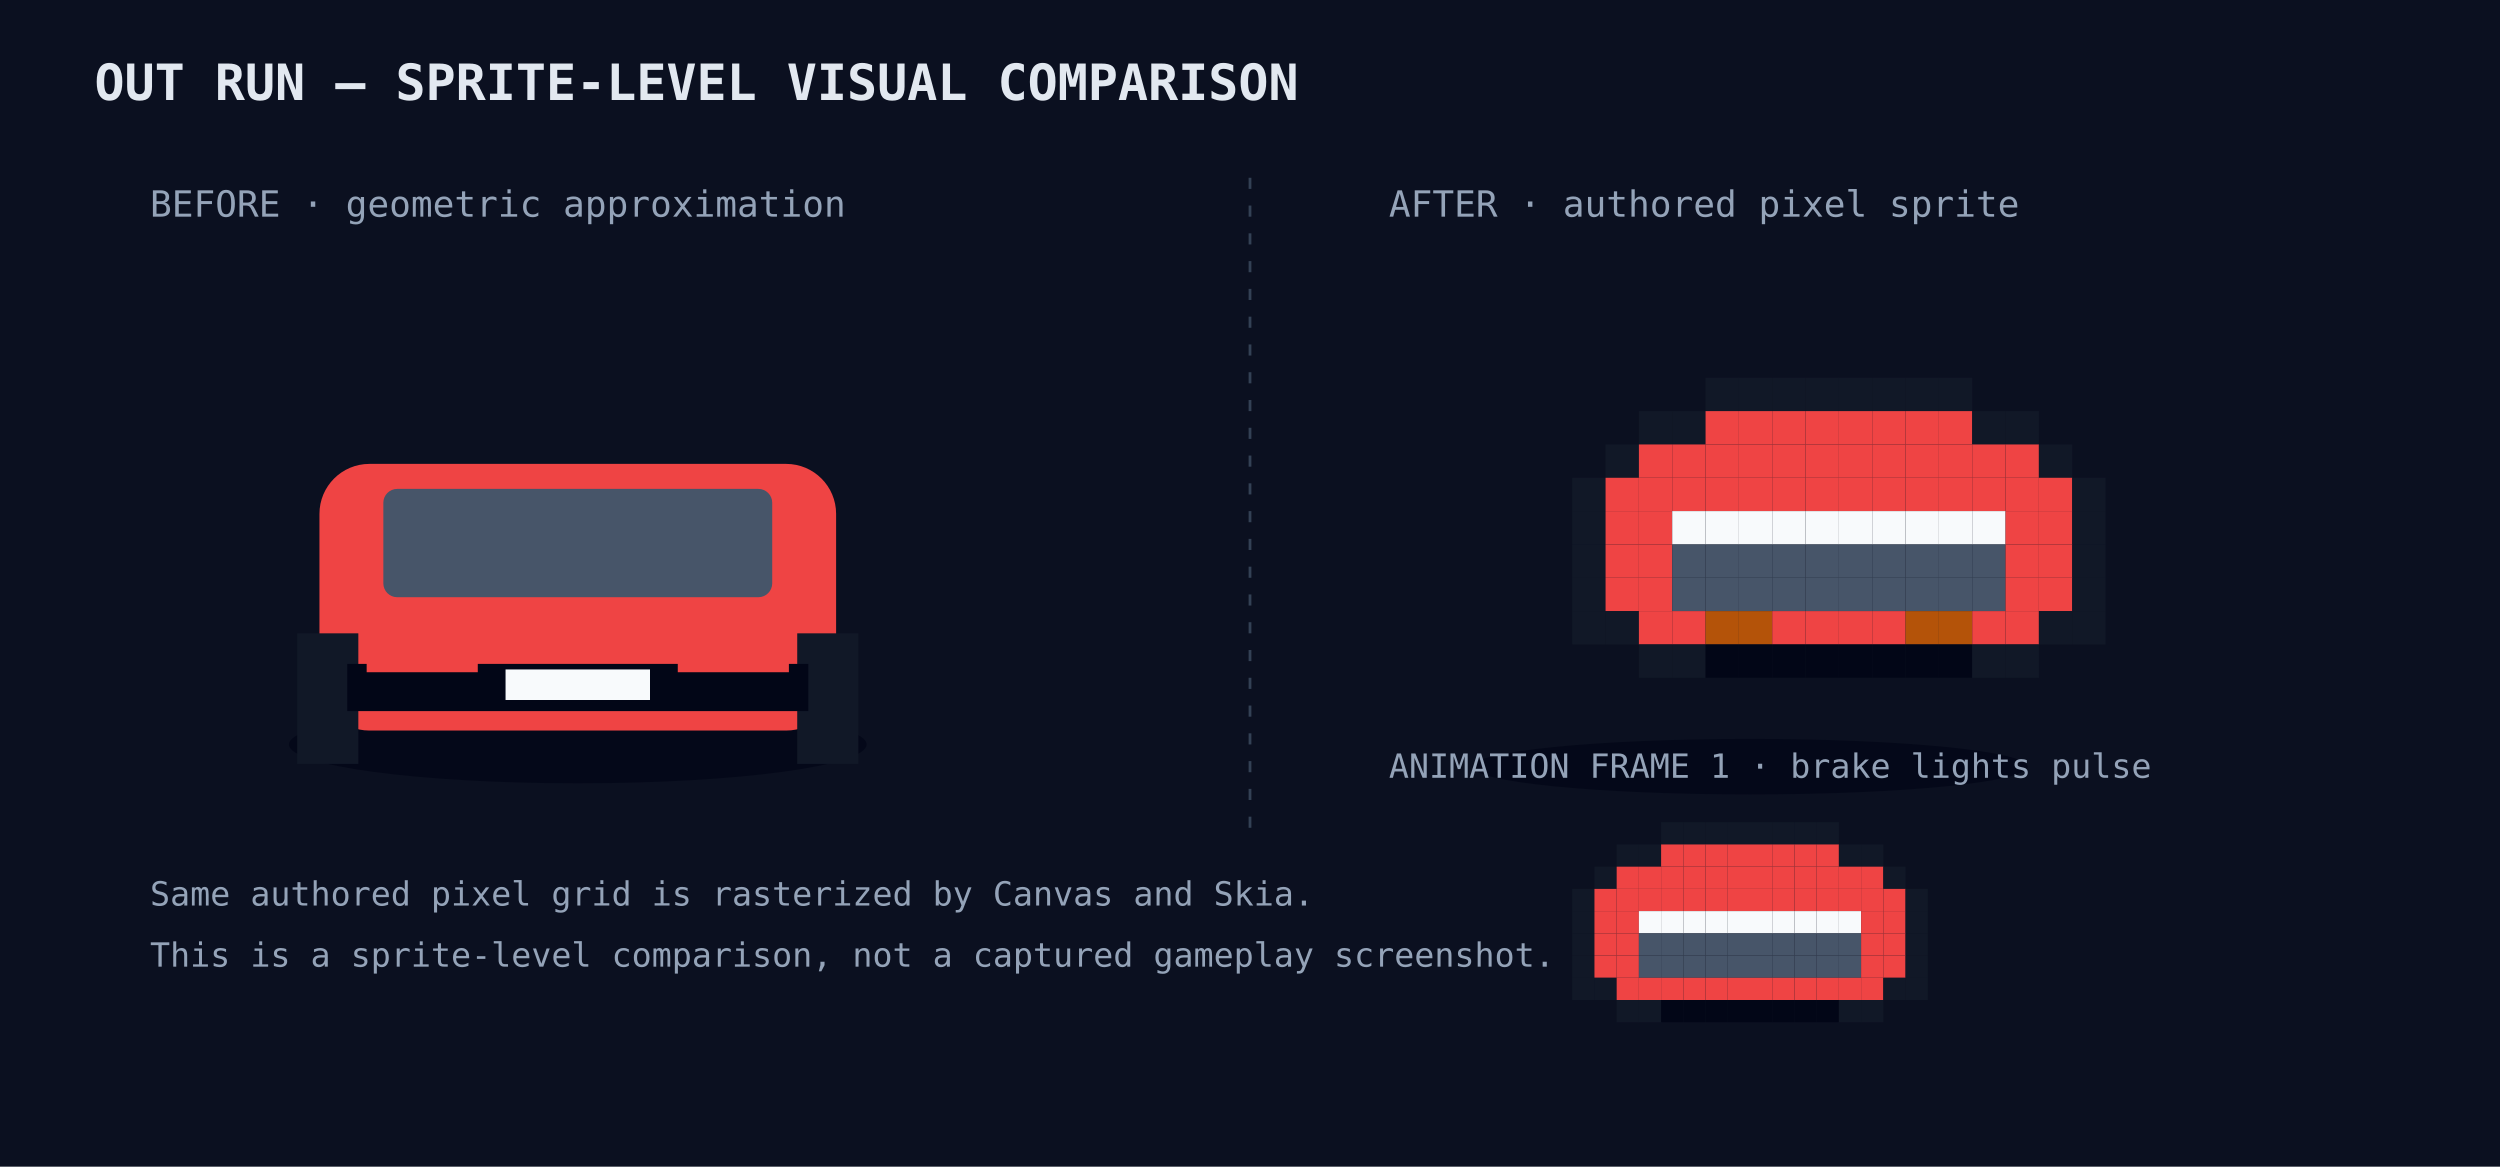
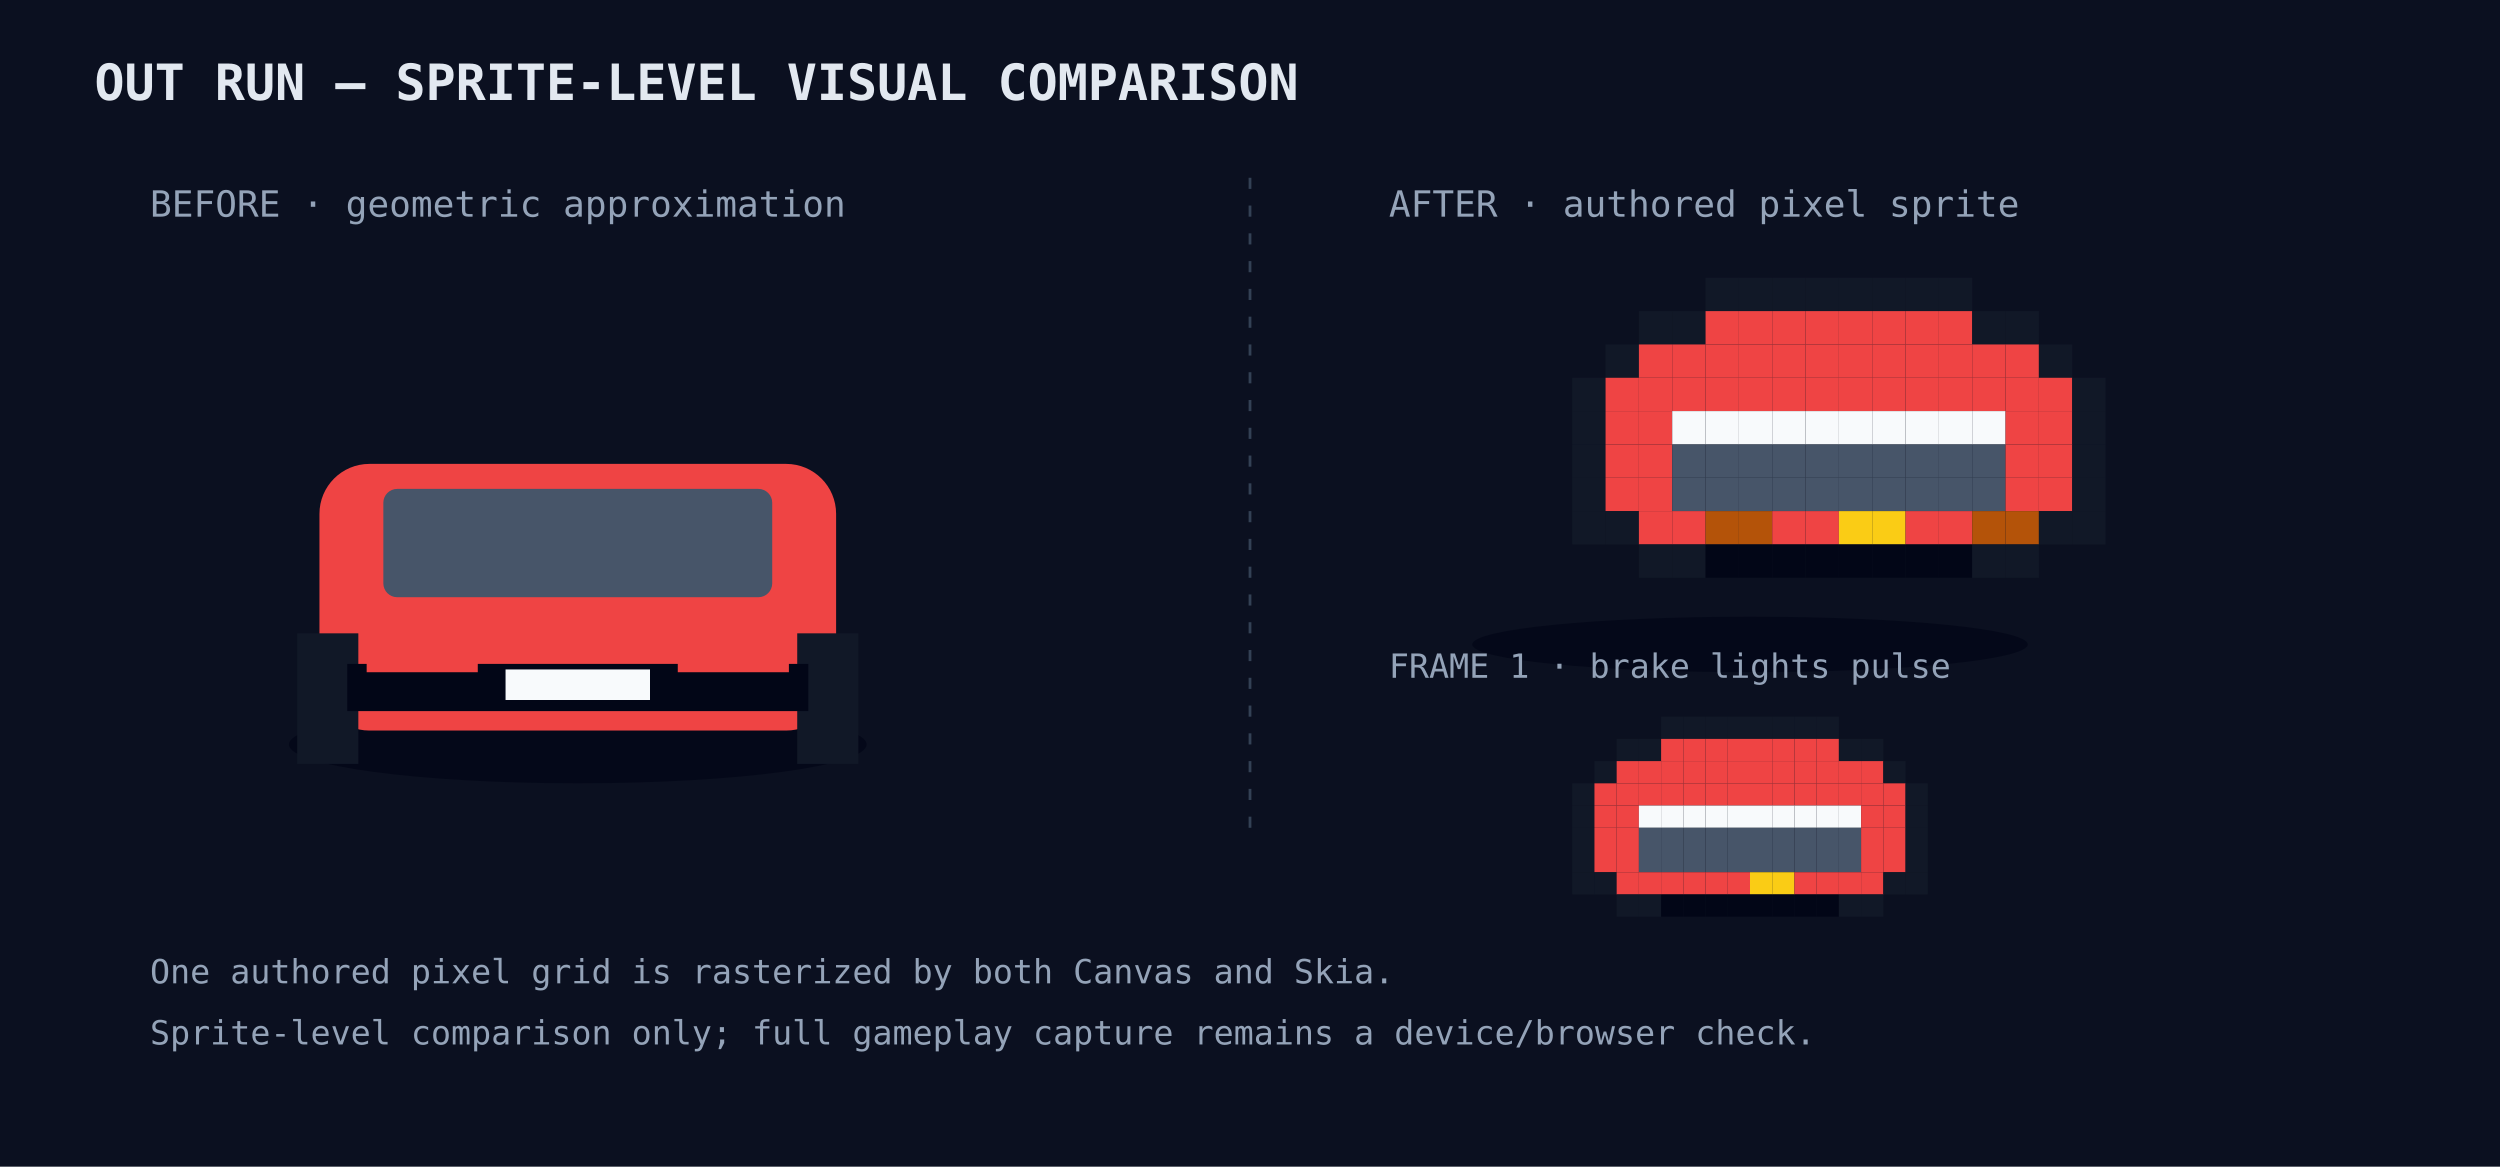
<svg xmlns="http://www.w3.org/2000/svg" width="900" height="420" viewBox="0 0 900 420">
  <rect width="900" height="420" fill="#0b1020" />
  <g font-family="monospace" fill="#e2e8f0">
    <text x="34" y="36" font-size="18" font-weight="bold">OUT RUN — SPRITE-LEVEL VISUAL COMPARISON</text>
    <text x="54" y="78" font-size="13" fill="#94a3b8">BEFORE · geometric approximation</text>
    <text x="500" y="78" font-size="13" fill="#94a3b8">AFTER · authored pixel sprite</text>
-     <path d="M450 64V300" stroke="#334155" stroke-dasharray="4 6" />
+     <path d="M450 64V302" stroke="#334155" stroke-dasharray="4 6" />
  </g>
  <g transform="translate(90 132)">
    <ellipse cx="118" cy="136" rx="104" ry="14" fill="#020617" opacity=".75" />
    <rect x="25" y="35" width="186" height="96" rx="18" fill="#ef4444" />
    <rect x="48" y="44" width="140" height="39" rx="5" fill="#475569" />
    <rect x="17" y="96" width="22" height="47" fill="#111827" />
    <rect x="197" y="96" width="22" height="47" fill="#111827" />
    <rect x="35" y="107" width="166" height="17" fill="#020617" />
    <rect x="42" y="91" width="40" height="19" fill="#ef4444" />
    <rect x="154" y="91" width="40" height="19" fill="#ef4444" />
    <rect x="92" y="109" width="52" height="11" fill="#f8fafc" />
  </g>
-   <g transform="translate(500 126)">
-     <ellipse cx="130" cy="150" rx="100" ry="10" fill="#020617" opacity=".75" />
-     <rect x="114" y="10" width="12" height="12" fill="#111827" />
-     <rect x="126" y="10" width="12" height="12" fill="#111827" />
-     <rect x="138" y="10" width="12" height="12" fill="#111827" />
-     <rect x="150" y="10" width="12" height="12" fill="#111827" />
-     <rect x="162" y="10" width="12" height="12" fill="#111827" />
-     <rect x="174" y="10" width="12" height="12" fill="#111827" />
-     <rect x="186" y="10" width="12" height="12" fill="#111827" />
-     <rect x="198" y="10" width="12" height="12" fill="#111827" />
-     <rect x="90" y="22" width="12" height="12" fill="#111827" />
-     <rect x="102" y="22" width="12" height="12" fill="#111827" />
-     <rect x="114" y="22" width="12" height="12" fill="#ef4444" />
-     <rect x="126" y="22" width="12" height="12" fill="#ef4444" />
-     <rect x="138" y="22" width="12" height="12" fill="#ef4444" />
-     <rect x="150" y="22" width="12" height="12" fill="#ef4444" />
-     <rect x="162" y="22" width="12" height="12" fill="#ef4444" />
-     <rect x="174" y="22" width="12" height="12" fill="#ef4444" />
-     <rect x="186" y="22" width="12" height="12" fill="#ef4444" />
-     <rect x="198" y="22" width="12" height="12" fill="#ef4444" />
-     <rect x="210" y="22" width="12" height="12" fill="#111827" />
-     <rect x="222" y="22" width="12" height="12" fill="#111827" />
-     <rect x="78" y="34" width="12" height="12" fill="#111827" />
-     <rect x="90" y="34" width="12" height="12" fill="#ef4444" />
-     <rect x="102" y="34" width="12" height="12" fill="#ef4444" />
-     <rect x="114" y="34" width="12" height="12" fill="#ef4444" />
-     <rect x="126" y="34" width="12" height="12" fill="#ef4444" />
-     <rect x="138" y="34" width="12" height="12" fill="#ef4444" />
-     <rect x="150" y="34" width="12" height="12" fill="#ef4444" />
-     <rect x="162" y="34" width="12" height="12" fill="#ef4444" />
-     <rect x="174" y="34" width="12" height="12" fill="#ef4444" />
-     <rect x="186" y="34" width="12" height="12" fill="#ef4444" />
-     <rect x="198" y="34" width="12" height="12" fill="#ef4444" />
-     <rect x="210" y="34" width="12" height="12" fill="#ef4444" />
-     <rect x="222" y="34" width="12" height="12" fill="#ef4444" />
-     <rect x="234" y="34" width="12" height="12" fill="#111827" />
-     <rect x="66" y="46" width="12" height="12" fill="#111827" />
-     <rect x="78" y="46" width="12" height="12" fill="#ef4444" />
-     <rect x="90" y="46" width="12" height="12" fill="#ef4444" />
-     <rect x="102" y="46" width="12" height="12" fill="#ef4444" />
-     <rect x="114" y="46" width="12" height="12" fill="#ef4444" />
-     <rect x="126" y="46" width="12" height="12" fill="#ef4444" />
-     <rect x="138" y="46" width="12" height="12" fill="#ef4444" />
-     <rect x="150" y="46" width="12" height="12" fill="#ef4444" />
-     <rect x="162" y="46" width="12" height="12" fill="#ef4444" />
-     <rect x="174" y="46" width="12" height="12" fill="#ef4444" />
-     <rect x="186" y="46" width="12" height="12" fill="#ef4444" />
-     <rect x="198" y="46" width="12" height="12" fill="#ef4444" />
-     <rect x="210" y="46" width="12" height="12" fill="#ef4444" />
-     <rect x="222" y="46" width="12" height="12" fill="#ef4444" />
-     <rect x="234" y="46" width="12" height="12" fill="#ef4444" />
-     <rect x="246" y="46" width="12" height="12" fill="#111827" />
-     <rect x="66" y="58" width="12" height="12" fill="#111827" />
-     <rect x="78" y="58" width="12" height="12" fill="#ef4444" />
-     <rect x="90" y="58" width="12" height="12" fill="#ef4444" />
-     <rect x="102" y="58" width="12" height="12" fill="#f8fafc" />
-     <rect x="114" y="58" width="12" height="12" fill="#f8fafc" />
-     <rect x="126" y="58" width="12" height="12" fill="#f8fafc" />
-     <rect x="138" y="58" width="12" height="12" fill="#f8fafc" />
-     <rect x="150" y="58" width="12" height="12" fill="#f8fafc" />
-     <rect x="162" y="58" width="12" height="12" fill="#f8fafc" />
-     <rect x="174" y="58" width="12" height="12" fill="#f8fafc" />
-     <rect x="186" y="58" width="12" height="12" fill="#f8fafc" />
-     <rect x="198" y="58" width="12" height="12" fill="#f8fafc" />
-     <rect x="210" y="58" width="12" height="12" fill="#f8fafc" />
-     <rect x="222" y="58" width="12" height="12" fill="#ef4444" />
-     <rect x="234" y="58" width="12" height="12" fill="#ef4444" />
-     <rect x="246" y="58" width="12" height="12" fill="#111827" />
-     <rect x="66" y="70" width="12" height="12" fill="#111827" />
-     <rect x="78" y="70" width="12" height="12" fill="#ef4444" />
-     <rect x="90" y="70" width="12" height="12" fill="#ef4444" />
-     <rect x="102" y="70" width="12" height="12" fill="#475569" />
-     <rect x="114" y="70" width="12" height="12" fill="#475569" />
-     <rect x="126" y="70" width="12" height="12" fill="#475569" />
-     <rect x="138" y="70" width="12" height="12" fill="#475569" />
-     <rect x="150" y="70" width="12" height="12" fill="#475569" />
-     <rect x="162" y="70" width="12" height="12" fill="#475569" />
-     <rect x="174" y="70" width="12" height="12" fill="#475569" />
-     <rect x="186" y="70" width="12" height="12" fill="#475569" />
-     <rect x="198" y="70" width="12" height="12" fill="#475569" />
-     <rect x="210" y="70" width="12" height="12" fill="#475569" />
-     <rect x="222" y="70" width="12" height="12" fill="#ef4444" />
-     <rect x="234" y="70" width="12" height="12" fill="#ef4444" />
-     <rect x="246" y="70" width="12" height="12" fill="#111827" />
-     <rect x="66" y="82" width="12" height="12" fill="#111827" />
-     <rect x="78" y="82" width="12" height="12" fill="#ef4444" />
-     <rect x="90" y="82" width="12" height="12" fill="#ef4444" />
-     <rect x="102" y="82" width="12" height="12" fill="#475569" />
-     <rect x="114" y="82" width="12" height="12" fill="#475569" />
-     <rect x="126" y="82" width="12" height="12" fill="#475569" />
-     <rect x="138" y="82" width="12" height="12" fill="#475569" />
-     <rect x="150" y="82" width="12" height="12" fill="#475569" />
-     <rect x="162" y="82" width="12" height="12" fill="#475569" />
-     <rect x="174" y="82" width="12" height="12" fill="#475569" />
-     <rect x="186" y="82" width="12" height="12" fill="#475569" />
-     <rect x="198" y="82" width="12" height="12" fill="#475569" />
-     <rect x="210" y="82" width="12" height="12" fill="#475569" />
-     <rect x="222" y="82" width="12" height="12" fill="#ef4444" />
-     <rect x="234" y="82" width="12" height="12" fill="#ef4444" />
-     <rect x="246" y="82" width="12" height="12" fill="#111827" />
-     <rect x="66" y="94" width="12" height="12" fill="#111827" />
-     <rect x="78" y="94" width="12" height="12" fill="#111827" />
-     <rect x="90" y="94" width="12" height="12" fill="#ef4444" />
-     <rect x="102" y="94" width="12" height="12" fill="#ef4444" />
-     <rect x="114" y="94" width="12" height="12" fill="#b45309" />
-     <rect x="126" y="94" width="12" height="12" fill="#b45309" />
-     <rect x="138" y="94" width="12" height="12" fill="#ef4444" />
-     <rect x="150" y="94" width="12" height="12" fill="#ef4444" />
-     <rect x="162" y="94" width="12" height="12" fill="#ef4444" />
-     <rect x="174" y="94" width="12" height="12" fill="#ef4444" />
-     <rect x="186" y="94" width="12" height="12" fill="#b45309" />
-     <rect x="198" y="94" width="12" height="12" fill="#b45309" />
-     <rect x="210" y="94" width="12" height="12" fill="#ef4444" />
-     <rect x="222" y="94" width="12" height="12" fill="#ef4444" />
-     <rect x="234" y="94" width="12" height="12" fill="#111827" />
-     <rect x="246" y="94" width="12" height="12" fill="#111827" />
-     <rect x="90" y="106" width="12" height="12" fill="#111827" />
-     <rect x="102" y="106" width="12" height="12" fill="#111827" />
-     <rect x="114" y="106" width="12" height="12" fill="#020617" />
-     <rect x="126" y="106" width="12" height="12" fill="#020617" />
-     <rect x="138" y="106" width="12" height="12" fill="#020617" />
-     <rect x="150" y="106" width="12" height="12" fill="#020617" />
-     <rect x="162" y="106" width="12" height="12" fill="#020617" />
-     <rect x="174" y="106" width="12" height="12" fill="#020617" />
-     <rect x="186" y="106" width="12" height="12" fill="#020617" />
-     <rect x="198" y="106" width="12" height="12" fill="#020617" />
-     <rect x="210" y="106" width="12" height="12" fill="#111827" />
-     <rect x="222" y="106" width="12" height="12" fill="#111827" />
-   </g>
-   <g transform="translate(500 280)">
-     <text x="0" y="0" font-family="monospace" font-size="12" fill="#94a3b8">ANIMATION FRAME 1 · brake lights pulse</text>
-     <rect x="98" y="16" width="8" height="8" fill="#111827" />
-     <rect x="106" y="16" width="8" height="8" fill="#111827" />
-     <rect x="114" y="16" width="8" height="8" fill="#111827" />
-     <rect x="122" y="16" width="8" height="8" fill="#111827" />
-     <rect x="130" y="16" width="8" height="8" fill="#111827" />
-     <rect x="138" y="16" width="8" height="8" fill="#111827" />
-     <rect x="146" y="16" width="8" height="8" fill="#111827" />
-     <rect x="154" y="16" width="8" height="8" fill="#111827" />
-     <rect x="82" y="24" width="8" height="8" fill="#111827" />
-     <rect x="90" y="24" width="8" height="8" fill="#111827" />
-     <rect x="98" y="24" width="8" height="8" fill="#ef4444" />
-     <rect x="106" y="24" width="8" height="8" fill="#ef4444" />
-     <rect x="114" y="24" width="8" height="8" fill="#ef4444" />
-     <rect x="122" y="24" width="8" height="8" fill="#ef4444" />
-     <rect x="130" y="24" width="8" height="8" fill="#ef4444" />
-     <rect x="138" y="24" width="8" height="8" fill="#ef4444" />
-     <rect x="146" y="24" width="8" height="8" fill="#ef4444" />
-     <rect x="154" y="24" width="8" height="8" fill="#ef4444" />
-     <rect x="162" y="24" width="8" height="8" fill="#111827" />
-     <rect x="170" y="24" width="8" height="8" fill="#111827" />
-     <rect x="74" y="32" width="8" height="8" fill="#111827" />
-     <rect x="82" y="32" width="8" height="8" fill="#ef4444" />
-     <rect x="90" y="32" width="8" height="8" fill="#ef4444" />
-     <rect x="98" y="32" width="8" height="8" fill="#ef4444" />
-     <rect x="106" y="32" width="8" height="8" fill="#ef4444" />
-     <rect x="114" y="32" width="8" height="8" fill="#ef4444" />
-     <rect x="122" y="32" width="8" height="8" fill="#ef4444" />
-     <rect x="130" y="32" width="8" height="8" fill="#ef4444" />
-     <rect x="138" y="32" width="8" height="8" fill="#ef4444" />
-     <rect x="146" y="32" width="8" height="8" fill="#ef4444" />
-     <rect x="154" y="32" width="8" height="8" fill="#ef4444" />
-     <rect x="162" y="32" width="8" height="8" fill="#ef4444" />
-     <rect x="170" y="32" width="8" height="8" fill="#ef4444" />
-     <rect x="178" y="32" width="8" height="8" fill="#111827" />
-     <rect x="66" y="40" width="8" height="8" fill="#111827" />
-     <rect x="74" y="40" width="8" height="8" fill="#ef4444" />
-     <rect x="82" y="40" width="8" height="8" fill="#ef4444" />
-     <rect x="90" y="40" width="8" height="8" fill="#ef4444" />
-     <rect x="98" y="40" width="8" height="8" fill="#ef4444" />
-     <rect x="106" y="40" width="8" height="8" fill="#ef4444" />
-     <rect x="114" y="40" width="8" height="8" fill="#ef4444" />
-     <rect x="122" y="40" width="8" height="8" fill="#ef4444" />
-     <rect x="130" y="40" width="8" height="8" fill="#ef4444" />
-     <rect x="138" y="40" width="8" height="8" fill="#ef4444" />
-     <rect x="146" y="40" width="8" height="8" fill="#ef4444" />
-     <rect x="154" y="40" width="8" height="8" fill="#ef4444" />
-     <rect x="162" y="40" width="8" height="8" fill="#ef4444" />
-     <rect x="170" y="40" width="8" height="8" fill="#ef4444" />
-     <rect x="178" y="40" width="8" height="8" fill="#ef4444" />
-     <rect x="186" y="40" width="8" height="8" fill="#111827" />
-     <rect x="66" y="48" width="8" height="8" fill="#111827" />
-     <rect x="74" y="48" width="8" height="8" fill="#ef4444" />
-     <rect x="82" y="48" width="8" height="8" fill="#ef4444" />
-     <rect x="90" y="48" width="8" height="8" fill="#f8fafc" />
-     <rect x="98" y="48" width="8" height="8" fill="#f8fafc" />
-     <rect x="106" y="48" width="8" height="8" fill="#f8fafc" />
-     <rect x="114" y="48" width="8" height="8" fill="#f8fafc" />
-     <rect x="122" y="48" width="8" height="8" fill="#f8fafc" />
-     <rect x="130" y="48" width="8" height="8" fill="#f8fafc" />
-     <rect x="138" y="48" width="8" height="8" fill="#f8fafc" />
-     <rect x="146" y="48" width="8" height="8" fill="#f8fafc" />
-     <rect x="154" y="48" width="8" height="8" fill="#f8fafc" />
-     <rect x="162" y="48" width="8" height="8" fill="#f8fafc" />
-     <rect x="170" y="48" width="8" height="8" fill="#ef4444" />
-     <rect x="178" y="48" width="8" height="8" fill="#ef4444" />
-     <rect x="186" y="48" width="8" height="8" fill="#111827" />
-     <rect x="66" y="56" width="8" height="8" fill="#111827" />
-     <rect x="74" y="56" width="8" height="8" fill="#ef4444" />
-     <rect x="82" y="56" width="8" height="8" fill="#ef4444" />
-     <rect x="90" y="56" width="8" height="8" fill="#475569" />
-     <rect x="98" y="56" width="8" height="8" fill="#475569" />
-     <rect x="106" y="56" width="8" height="8" fill="#475569" />
-     <rect x="114" y="56" width="8" height="8" fill="#475569" />
-     <rect x="122" y="56" width="8" height="8" fill="#475569" />
-     <rect x="130" y="56" width="8" height="8" fill="#475569" />
-     <rect x="138" y="56" width="8" height="8" fill="#475569" />
-     <rect x="146" y="56" width="8" height="8" fill="#475569" />
-     <rect x="154" y="56" width="8" height="8" fill="#475569" />
-     <rect x="162" y="56" width="8" height="8" fill="#475569" />
-     <rect x="170" y="56" width="8" height="8" fill="#ef4444" />
-     <rect x="178" y="56" width="8" height="8" fill="#ef4444" />
-     <rect x="186" y="56" width="8" height="8" fill="#111827" />
-     <rect x="66" y="64" width="8" height="8" fill="#111827" />
-     <rect x="74" y="64" width="8" height="8" fill="#ef4444" />
-     <rect x="82" y="64" width="8" height="8" fill="#ef4444" />
-     <rect x="90" y="64" width="8" height="8" fill="#475569" />
-     <rect x="98" y="64" width="8" height="8" fill="#475569" />
-     <rect x="106" y="64" width="8" height="8" fill="#475569" />
-     <rect x="114" y="64" width="8" height="8" fill="#475569" />
-     <rect x="122" y="64" width="8" height="8" fill="#475569" />
-     <rect x="130" y="64" width="8" height="8" fill="#475569" />
-     <rect x="138" y="64" width="8" height="8" fill="#475569" />
-     <rect x="146" y="64" width="8" height="8" fill="#475569" />
-     <rect x="154" y="64" width="8" height="8" fill="#475569" />
-     <rect x="162" y="64" width="8" height="8" fill="#475569" />
-     <rect x="170" y="64" width="8" height="8" fill="#ef4444" />
-     <rect x="178" y="64" width="8" height="8" fill="#ef4444" />
-     <rect x="186" y="64" width="8" height="8" fill="#111827" />
-     <rect x="66" y="72" width="8" height="8" fill="#111827" />
-     <rect x="74" y="72" width="8" height="8" fill="#111827" />
-     <rect x="82" y="72" width="8" height="8" fill="#ef4444" />
-     <rect x="90" y="72" width="8" height="8" fill="#ef4444" />
-     <rect x="98" y="72" width="8" height="8" fill="#ef4444" />
-     <rect x="106" y="72" width="8" height="8" fill="#ef4444" />
-     <rect x="114" y="72" width="8" height="8" fill="#ef4444" />
-     <rect x="122" y="72" width="8" height="8" fill="#ef4444" />
-     <rect x="130" y="72" width="8" height="8" fill="#ef4444" />
-     <rect x="138" y="72" width="8" height="8" fill="#ef4444" />
-     <rect x="146" y="72" width="8" height="8" fill="#ef4444" />
-     <rect x="154" y="72" width="8" height="8" fill="#ef4444" />
-     <rect x="162" y="72" width="8" height="8" fill="#ef4444" />
-     <rect x="170" y="72" width="8" height="8" fill="#ef4444" />
-     <rect x="178" y="72" width="8" height="8" fill="#111827" />
-     <rect x="186" y="72" width="8" height="8" fill="#111827" />
-     <rect x="82" y="80" width="8" height="8" fill="#111827" />
-     <rect x="90" y="80" width="8" height="8" fill="#111827" />
-     <rect x="98" y="80" width="8" height="8" fill="#020617" />
-     <rect x="106" y="80" width="8" height="8" fill="#020617" />
-     <rect x="114" y="80" width="8" height="8" fill="#020617" />
-     <rect x="122" y="80" width="8" height="8" fill="#020617" />
-     <rect x="130" y="80" width="8" height="8" fill="#020617" />
-     <rect x="138" y="80" width="8" height="8" fill="#020617" />
-     <rect x="146" y="80" width="8" height="8" fill="#020617" />
-     <rect x="154" y="80" width="8" height="8" fill="#020617" />
-     <rect x="162" y="80" width="8" height="8" fill="#111827" />
-     <rect x="170" y="80" width="8" height="8" fill="#111827" />
-   </g>
-   <g transform="translate(54 326)">
-     <text x="0" y="0" font-family="monospace" font-size="12" fill="#94a3b8">Same authored pixel grid is rasterized by Canvas and Skia.</text>
-     <text x="0" y="22" font-family="monospace" font-size="12" fill="#94a3b8">This is a sprite-level comparison, not a captured gameplay screenshot.</text>
+   <g transform="translate(500 100)">
+     <ellipse cx="130" cy="132" rx="100" ry="10" fill="#020617" opacity=".75" />
+     <rect x="114" y="0" width="12" height="12" fill="#111827" />
+     <rect x="126" y="0" width="12" height="12" fill="#111827" />
+     <rect x="138" y="0" width="12" height="12" fill="#111827" />
+     <rect x="150" y="0" width="12" height="12" fill="#111827" />
+     <rect x="162" y="0" width="12" height="12" fill="#111827" />
+     <rect x="174" y="0" width="12" height="12" fill="#111827" />
+     <rect x="186" y="0" width="12" height="12" fill="#111827" />
+     <rect x="198" y="0" width="12" height="12" fill="#111827" />
+     <rect x="90" y="12" width="12" height="12" fill="#111827" />
+     <rect x="102" y="12" width="12" height="12" fill="#111827" />
+     <rect x="114" y="12" width="12" height="12" fill="#ef4444" />
+     <rect x="126" y="12" width="12" height="12" fill="#ef4444" />
+     <rect x="138" y="12" width="12" height="12" fill="#ef4444" />
+     <rect x="150" y="12" width="12" height="12" fill="#ef4444" />
+     <rect x="162" y="12" width="12" height="12" fill="#ef4444" />
+     <rect x="174" y="12" width="12" height="12" fill="#ef4444" />
+     <rect x="186" y="12" width="12" height="12" fill="#ef4444" />
+     <rect x="198" y="12" width="12" height="12" fill="#ef4444" />
+     <rect x="210" y="12" width="12" height="12" fill="#111827" />
+     <rect x="222" y="12" width="12" height="12" fill="#111827" />
+     <rect x="78" y="24" width="12" height="12" fill="#111827" />
+     <rect x="90" y="24" width="12" height="12" fill="#ef4444" />
+     <rect x="102" y="24" width="12" height="12" fill="#ef4444" />
+     <rect x="114" y="24" width="12" height="12" fill="#ef4444" />
+     <rect x="126" y="24" width="12" height="12" fill="#ef4444" />
+     <rect x="138" y="24" width="12" height="12" fill="#ef4444" />
+     <rect x="150" y="24" width="12" height="12" fill="#ef4444" />
+     <rect x="162" y="24" width="12" height="12" fill="#ef4444" />
+     <rect x="174" y="24" width="12" height="12" fill="#ef4444" />
+     <rect x="186" y="24" width="12" height="12" fill="#ef4444" />
+     <rect x="198" y="24" width="12" height="12" fill="#ef4444" />
+     <rect x="210" y="24" width="12" height="12" fill="#ef4444" />
+     <rect x="222" y="24" width="12" height="12" fill="#ef4444" />
+     <rect x="234" y="24" width="12" height="12" fill="#111827" />
+     <rect x="66" y="36" width="12" height="12" fill="#111827" />
+     <rect x="78" y="36" width="12" height="12" fill="#ef4444" />
+     <rect x="90" y="36" width="12" height="12" fill="#ef4444" />
+     <rect x="102" y="36" width="12" height="12" fill="#ef4444" />
+     <rect x="114" y="36" width="12" height="12" fill="#ef4444" />
+     <rect x="126" y="36" width="12" height="12" fill="#ef4444" />
+     <rect x="138" y="36" width="12" height="12" fill="#ef4444" />
+     <rect x="150" y="36" width="12" height="12" fill="#ef4444" />
+     <rect x="162" y="36" width="12" height="12" fill="#ef4444" />
+     <rect x="174" y="36" width="12" height="12" fill="#ef4444" />
+     <rect x="186" y="36" width="12" height="12" fill="#ef4444" />
+     <rect x="198" y="36" width="12" height="12" fill="#ef4444" />
+     <rect x="210" y="36" width="12" height="12" fill="#ef4444" />
+     <rect x="222" y="36" width="12" height="12" fill="#ef4444" />
+     <rect x="234" y="36" width="12" height="12" fill="#ef4444" />
+     <rect x="246" y="36" width="12" height="12" fill="#111827" />
+     <rect x="66" y="48" width="12" height="12" fill="#111827" />
+     <rect x="78" y="48" width="12" height="12" fill="#ef4444" />
+     <rect x="90" y="48" width="12" height="12" fill="#ef4444" />
+     <rect x="102" y="48" width="12" height="12" fill="#f8fafc" />
+     <rect x="114" y="48" width="12" height="12" fill="#f8fafc" />
+     <rect x="126" y="48" width="12" height="12" fill="#f8fafc" />
+     <rect x="138" y="48" width="12" height="12" fill="#f8fafc" />
+     <rect x="150" y="48" width="12" height="12" fill="#f8fafc" />
+     <rect x="162" y="48" width="12" height="12" fill="#f8fafc" />
+     <rect x="174" y="48" width="12" height="12" fill="#f8fafc" />
+     <rect x="186" y="48" width="12" height="12" fill="#f8fafc" />
+     <rect x="198" y="48" width="12" height="12" fill="#f8fafc" />
+     <rect x="210" y="48" width="12" height="12" fill="#f8fafc" />
+     <rect x="222" y="48" width="12" height="12" fill="#ef4444" />
+     <rect x="234" y="48" width="12" height="12" fill="#ef4444" />
+     <rect x="246" y="48" width="12" height="12" fill="#111827" />
+     <rect x="66" y="60" width="12" height="12" fill="#111827" />
+     <rect x="78" y="60" width="12" height="12" fill="#ef4444" />
+     <rect x="90" y="60" width="12" height="12" fill="#ef4444" />
+     <rect x="102" y="60" width="12" height="12" fill="#475569" />
+     <rect x="114" y="60" width="12" height="12" fill="#475569" />
+     <rect x="126" y="60" width="12" height="12" fill="#475569" />
+     <rect x="138" y="60" width="12" height="12" fill="#475569" />
+     <rect x="150" y="60" width="12" height="12" fill="#475569" />
+     <rect x="162" y="60" width="12" height="12" fill="#475569" />
+     <rect x="174" y="60" width="12" height="12" fill="#475569" />
+     <rect x="186" y="60" width="12" height="12" fill="#475569" />
+     <rect x="198" y="60" width="12" height="12" fill="#475569" />
+     <rect x="210" y="60" width="12" height="12" fill="#475569" />
+     <rect x="222" y="60" width="12" height="12" fill="#ef4444" />
+     <rect x="234" y="60" width="12" height="12" fill="#ef4444" />
+     <rect x="246" y="60" width="12" height="12" fill="#111827" />
+     <rect x="66" y="72" width="12" height="12" fill="#111827" />
+     <rect x="78" y="72" width="12" height="12" fill="#ef4444" />
+     <rect x="90" y="72" width="12" height="12" fill="#ef4444" />
+     <rect x="102" y="72" width="12" height="12" fill="#475569" />
+     <rect x="114" y="72" width="12" height="12" fill="#475569" />
+     <rect x="126" y="72" width="12" height="12" fill="#475569" />
+     <rect x="138" y="72" width="12" height="12" fill="#475569" />
+     <rect x="150" y="72" width="12" height="12" fill="#475569" />
+     <rect x="162" y="72" width="12" height="12" fill="#475569" />
+     <rect x="174" y="72" width="12" height="12" fill="#475569" />
+     <rect x="186" y="72" width="12" height="12" fill="#475569" />
+     <rect x="198" y="72" width="12" height="12" fill="#475569" />
+     <rect x="210" y="72" width="12" height="12" fill="#475569" />
+     <rect x="222" y="72" width="12" height="12" fill="#ef4444" />
+     <rect x="234" y="72" width="12" height="12" fill="#ef4444" />
+     <rect x="246" y="72" width="12" height="12" fill="#111827" />
+     <rect x="66" y="84" width="12" height="12" fill="#111827" />
+     <rect x="78" y="84" width="12" height="12" fill="#111827" />
+     <rect x="90" y="84" width="12" height="12" fill="#ef4444" />
+     <rect x="102" y="84" width="12" height="12" fill="#ef4444" />
+     <rect x="114" y="84" width="12" height="12" fill="#b45309" />
+     <rect x="126" y="84" width="12" height="12" fill="#b45309" />
+     <rect x="138" y="84" width="12" height="12" fill="#ef4444" />
+     <rect x="150" y="84" width="12" height="12" fill="#ef4444" />
+     <rect x="162" y="84" width="12" height="12" fill="#facc15" />
+     <rect x="174" y="84" width="12" height="12" fill="#facc15" />
+     <rect x="186" y="84" width="12" height="12" fill="#ef4444" />
+     <rect x="198" y="84" width="12" height="12" fill="#ef4444" />
+     <rect x="210" y="84" width="12" height="12" fill="#b45309" />
+     <rect x="222" y="84" width="12" height="12" fill="#b45309" />
+     <rect x="234" y="84" width="12" height="12" fill="#111827" />
+     <rect x="246" y="84" width="12" height="12" fill="#111827" />
+     <rect x="90" y="96" width="12" height="12" fill="#111827" />
+     <rect x="102" y="96" width="12" height="12" fill="#111827" />
+     <rect x="114" y="96" width="12" height="12" fill="#020617" />
+     <rect x="126" y="96" width="12" height="12" fill="#020617" />
+     <rect x="138" y="96" width="12" height="12" fill="#020617" />
+     <rect x="150" y="96" width="12" height="12" fill="#020617" />
+     <rect x="162" y="96" width="12" height="12" fill="#020617" />
+     <rect x="174" y="96" width="12" height="12" fill="#020617" />
+     <rect x="186" y="96" width="12" height="12" fill="#020617" />
+     <rect x="198" y="96" width="12" height="12" fill="#020617" />
+     <rect x="210" y="96" width="12" height="12" fill="#111827" />
+     <rect x="222" y="96" width="12" height="12" fill="#111827" />
+   </g>
+   <g transform="translate(500 244)">
+     <text x="0" y="0" font-family="monospace" font-size="12" fill="#94a3b8">FRAME 1 · brake lights pulse</text>
+     <rect x="98" y="14" width="8" height="8" fill="#111827" />
+     <rect x="106" y="14" width="8" height="8" fill="#111827" />
+     <rect x="114" y="14" width="8" height="8" fill="#111827" />
+     <rect x="122" y="14" width="8" height="8" fill="#111827" />
+     <rect x="130" y="14" width="8" height="8" fill="#111827" />
+     <rect x="138" y="14" width="8" height="8" fill="#111827" />
+     <rect x="146" y="14" width="8" height="8" fill="#111827" />
+     <rect x="154" y="14" width="8" height="8" fill="#111827" />
+     <rect x="82" y="22" width="8" height="8" fill="#111827" />
+     <rect x="90" y="22" width="8" height="8" fill="#111827" />
+     <rect x="98" y="22" width="8" height="8" fill="#ef4444" />
+     <rect x="106" y="22" width="8" height="8" fill="#ef4444" />
+     <rect x="114" y="22" width="8" height="8" fill="#ef4444" />
+     <rect x="122" y="22" width="8" height="8" fill="#ef4444" />
+     <rect x="130" y="22" width="8" height="8" fill="#ef4444" />
+     <rect x="138" y="22" width="8" height="8" fill="#ef4444" />
+     <rect x="146" y="22" width="8" height="8" fill="#ef4444" />
+     <rect x="154" y="22" width="8" height="8" fill="#ef4444" />
+     <rect x="162" y="22" width="8" height="8" fill="#111827" />
+     <rect x="170" y="22" width="8" height="8" fill="#111827" />
+     <rect x="74" y="30" width="8" height="8" fill="#111827" />
+     <rect x="82" y="30" width="8" height="8" fill="#ef4444" />
+     <rect x="90" y="30" width="8" height="8" fill="#ef4444" />
+     <rect x="98" y="30" width="8" height="8" fill="#ef4444" />
+     <rect x="106" y="30" width="8" height="8" fill="#ef4444" />
+     <rect x="114" y="30" width="8" height="8" fill="#ef4444" />
+     <rect x="122" y="30" width="8" height="8" fill="#ef4444" />
+     <rect x="130" y="30" width="8" height="8" fill="#ef4444" />
+     <rect x="138" y="30" width="8" height="8" fill="#ef4444" />
+     <rect x="146" y="30" width="8" height="8" fill="#ef4444" />
+     <rect x="154" y="30" width="8" height="8" fill="#ef4444" />
+     <rect x="162" y="30" width="8" height="8" fill="#ef4444" />
+     <rect x="170" y="30" width="8" height="8" fill="#ef4444" />
+     <rect x="178" y="30" width="8" height="8" fill="#111827" />
+     <rect x="66" y="38" width="8" height="8" fill="#111827" />
+     <rect x="74" y="38" width="8" height="8" fill="#ef4444" />
+     <rect x="82" y="38" width="8" height="8" fill="#ef4444" />
+     <rect x="90" y="38" width="8" height="8" fill="#ef4444" />
+     <rect x="98" y="38" width="8" height="8" fill="#ef4444" />
+     <rect x="106" y="38" width="8" height="8" fill="#ef4444" />
+     <rect x="114" y="38" width="8" height="8" fill="#ef4444" />
+     <rect x="122" y="38" width="8" height="8" fill="#ef4444" />
+     <rect x="130" y="38" width="8" height="8" fill="#ef4444" />
+     <rect x="138" y="38" width="8" height="8" fill="#ef4444" />
+     <rect x="146" y="38" width="8" height="8" fill="#ef4444" />
+     <rect x="154" y="38" width="8" height="8" fill="#ef4444" />
+     <rect x="162" y="38" width="8" height="8" fill="#ef4444" />
+     <rect x="170" y="38" width="8" height="8" fill="#ef4444" />
+     <rect x="178" y="38" width="8" height="8" fill="#ef4444" />
+     <rect x="186" y="38" width="8" height="8" fill="#111827" />
+     <rect x="66" y="46" width="8" height="8" fill="#111827" />
+     <rect x="74" y="46" width="8" height="8" fill="#ef4444" />
+     <rect x="82" y="46" width="8" height="8" fill="#ef4444" />
+     <rect x="90" y="46" width="8" height="8" fill="#f8fafc" />
+     <rect x="98" y="46" width="8" height="8" fill="#f8fafc" />
+     <rect x="106" y="46" width="8" height="8" fill="#f8fafc" />
+     <rect x="114" y="46" width="8" height="8" fill="#f8fafc" />
+     <rect x="122" y="46" width="8" height="8" fill="#f8fafc" />
+     <rect x="130" y="46" width="8" height="8" fill="#f8fafc" />
+     <rect x="138" y="46" width="8" height="8" fill="#f8fafc" />
+     <rect x="146" y="46" width="8" height="8" fill="#f8fafc" />
+     <rect x="154" y="46" width="8" height="8" fill="#f8fafc" />
+     <rect x="162" y="46" width="8" height="8" fill="#f8fafc" />
+     <rect x="170" y="46" width="8" height="8" fill="#ef4444" />
+     <rect x="178" y="46" width="8" height="8" fill="#ef4444" />
+     <rect x="186" y="46" width="8" height="8" fill="#111827" />
+     <rect x="66" y="54" width="8" height="8" fill="#111827" />
+     <rect x="74" y="54" width="8" height="8" fill="#ef4444" />
+     <rect x="82" y="54" width="8" height="8" fill="#ef4444" />
+     <rect x="90" y="54" width="8" height="8" fill="#475569" />
+     <rect x="98" y="54" width="8" height="8" fill="#475569" />
+     <rect x="106" y="54" width="8" height="8" fill="#475569" />
+     <rect x="114" y="54" width="8" height="8" fill="#475569" />
+     <rect x="122" y="54" width="8" height="8" fill="#475569" />
+     <rect x="130" y="54" width="8" height="8" fill="#475569" />
+     <rect x="138" y="54" width="8" height="8" fill="#475569" />
+     <rect x="146" y="54" width="8" height="8" fill="#475569" />
+     <rect x="154" y="54" width="8" height="8" fill="#475569" />
+     <rect x="162" y="54" width="8" height="8" fill="#475569" />
+     <rect x="170" y="54" width="8" height="8" fill="#ef4444" />
+     <rect x="178" y="54" width="8" height="8" fill="#ef4444" />
+     <rect x="186" y="54" width="8" height="8" fill="#111827" />
+     <rect x="66" y="62" width="8" height="8" fill="#111827" />
+     <rect x="74" y="62" width="8" height="8" fill="#ef4444" />
+     <rect x="82" y="62" width="8" height="8" fill="#ef4444" />
+     <rect x="90" y="62" width="8" height="8" fill="#475569" />
+     <rect x="98" y="62" width="8" height="8" fill="#475569" />
+     <rect x="106" y="62" width="8" height="8" fill="#475569" />
+     <rect x="114" y="62" width="8" height="8" fill="#475569" />
+     <rect x="122" y="62" width="8" height="8" fill="#475569" />
+     <rect x="130" y="62" width="8" height="8" fill="#475569" />
+     <rect x="138" y="62" width="8" height="8" fill="#475569" />
+     <rect x="146" y="62" width="8" height="8" fill="#475569" />
+     <rect x="154" y="62" width="8" height="8" fill="#475569" />
+     <rect x="162" y="62" width="8" height="8" fill="#475569" />
+     <rect x="170" y="62" width="8" height="8" fill="#ef4444" />
+     <rect x="178" y="62" width="8" height="8" fill="#ef4444" />
+     <rect x="186" y="62" width="8" height="8" fill="#111827" />
+     <rect x="66" y="70" width="8" height="8" fill="#111827" />
+     <rect x="74" y="70" width="8" height="8" fill="#111827" />
+     <rect x="82" y="70" width="8" height="8" fill="#ef4444" />
+     <rect x="90" y="70" width="8" height="8" fill="#ef4444" />
+     <rect x="98" y="70" width="8" height="8" fill="#ef4444" />
+     <rect x="106" y="70" width="8" height="8" fill="#ef4444" />
+     <rect x="114" y="70" width="8" height="8" fill="#ef4444" />
+     <rect x="122" y="70" width="8" height="8" fill="#ef4444" />
+     <rect x="130" y="70" width="8" height="8" fill="#facc15" />
+     <rect x="138" y="70" width="8" height="8" fill="#facc15" />
+     <rect x="146" y="70" width="8" height="8" fill="#ef4444" />
+     <rect x="154" y="70" width="8" height="8" fill="#ef4444" />
+     <rect x="162" y="70" width="8" height="8" fill="#ef4444" />
+     <rect x="170" y="70" width="8" height="8" fill="#ef4444" />
+     <rect x="178" y="70" width="8" height="8" fill="#111827" />
+     <rect x="186" y="70" width="8" height="8" fill="#111827" />
+     <rect x="82" y="78" width="8" height="8" fill="#111827" />
+     <rect x="90" y="78" width="8" height="8" fill="#111827" />
+     <rect x="98" y="78" width="8" height="8" fill="#020617" />
+     <rect x="106" y="78" width="8" height="8" fill="#020617" />
+     <rect x="114" y="78" width="8" height="8" fill="#020617" />
+     <rect x="122" y="78" width="8" height="8" fill="#020617" />
+     <rect x="130" y="78" width="8" height="8" fill="#020617" />
+     <rect x="138" y="78" width="8" height="8" fill="#020617" />
+     <rect x="146" y="78" width="8" height="8" fill="#020617" />
+     <rect x="154" y="78" width="8" height="8" fill="#020617" />
+     <rect x="162" y="78" width="8" height="8" fill="#111827" />
+     <rect x="170" y="78" width="8" height="8" fill="#111827" />
+   </g>
+   <g transform="translate(54 354)">
+     <text x="0" y="0" font-family="monospace" font-size="12" fill="#94a3b8">One authored pixel grid is rasterized by both Canvas and Skia.</text>
+     <text x="0" y="22" font-family="monospace" font-size="12" fill="#94a3b8">Sprite-level comparison only; full gameplay capture remains a device/browser check.</text>
  </g>
</svg>
